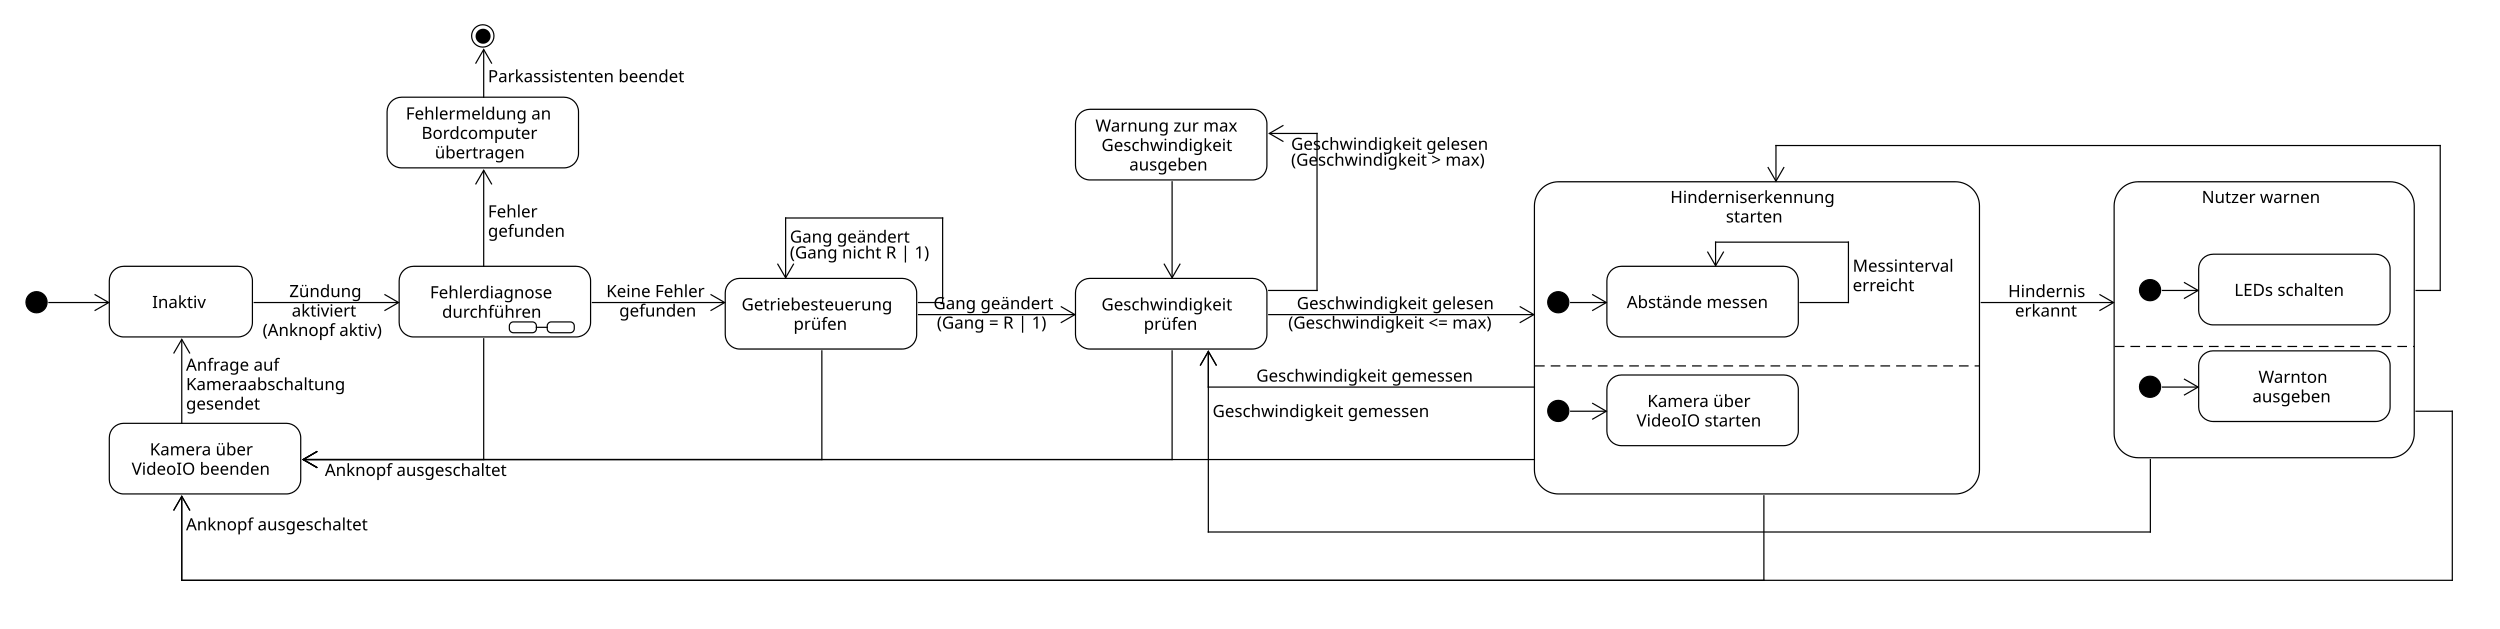
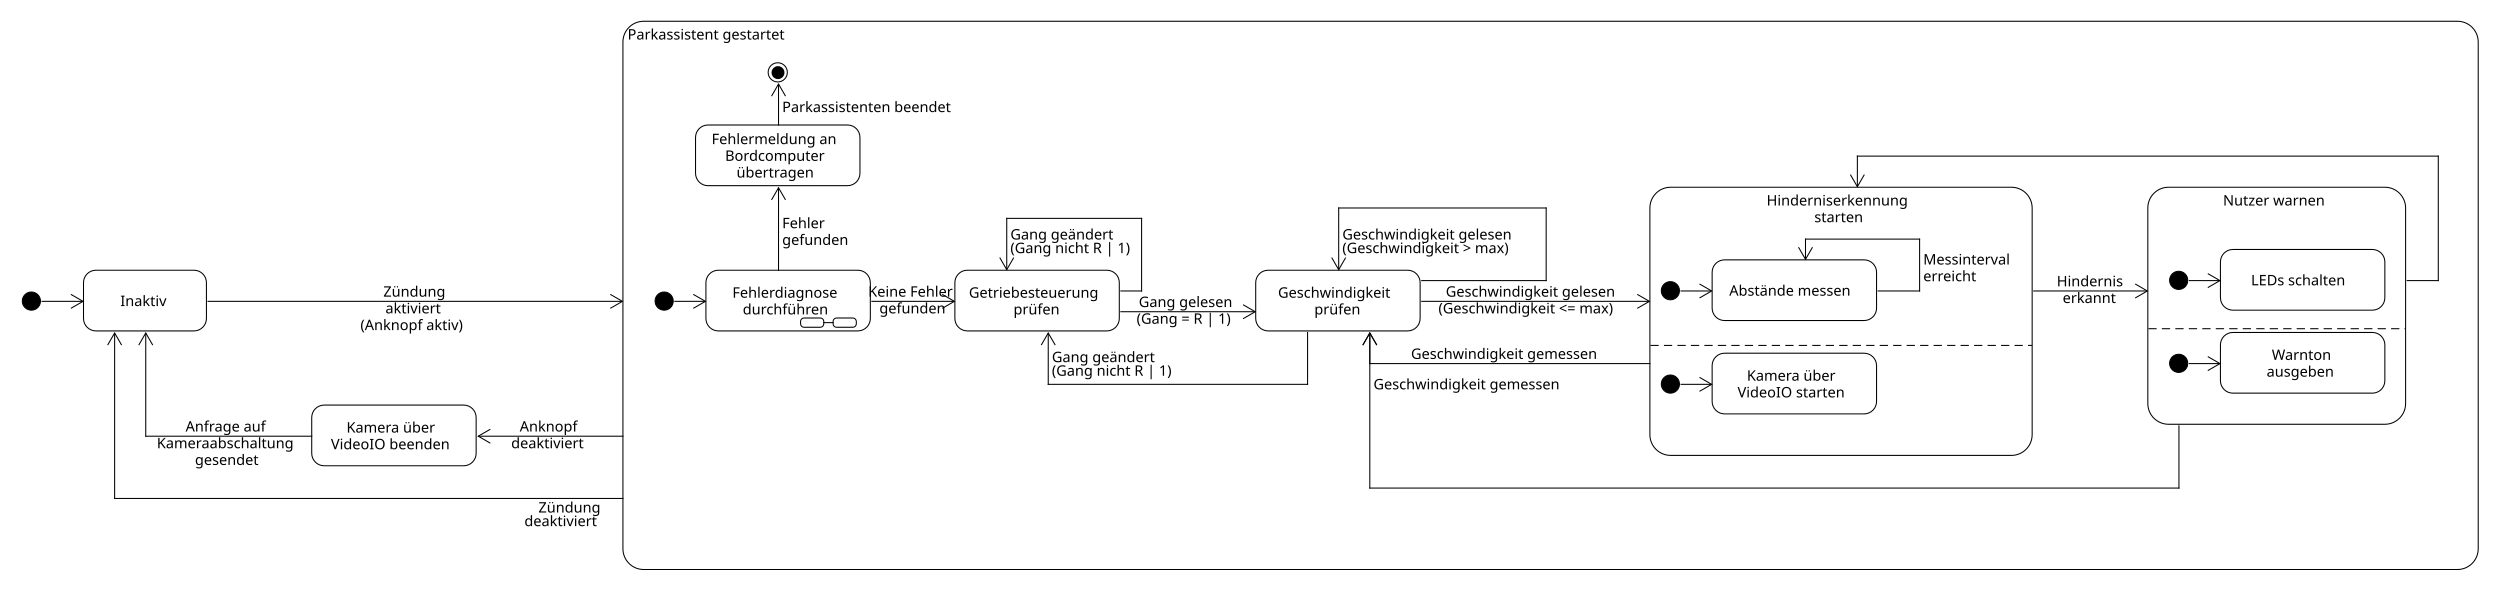
- <svg xmlns="http://www.w3.org/2000/svg" fill-opacity="1" color-rendering="auto" color-interpolation="auto" text-rendering="auto" stroke="black" stroke-linecap="square" width="2070" stroke-miterlimit="10" shape-rendering="auto" stroke-opacity="1" fill="black" stroke-dasharray="none" font-weight="normal" stroke-width="1" viewBox="-20 60 2070 520" height="520" font-family="'Dialog'" font-style="normal" stroke-linejoin="miter" font-size="12px" stroke-dashoffset="0" image-rendering="auto">
+ <svg xmlns="http://www.w3.org/2000/svg" fill-opacity="1" color-rendering="auto" color-interpolation="auto" text-rendering="auto" stroke="black" stroke-linecap="square" width="2410" stroke-miterlimit="10" shape-rendering="auto" stroke-opacity="1" fill="black" stroke-dasharray="none" font-weight="normal" stroke-width="1" viewBox="20 10 2410 570" height="570" font-family="'Dialog'" font-style="normal" stroke-linejoin="miter" font-size="12px" stroke-dashoffset="0" image-rendering="auto">
  <defs id="genericDefs" />
  <g>
    <defs id="defs1">
      <clipPath clipPathUnits="userSpaceOnUse" id="clipPath1">
        <path d="M0 0 L2147483647 0 L2147483647 2147483647 L0 2147483647 L0 0 Z" />
      </clipPath>
      <clipPath clipPathUnits="userSpaceOnUse" id="clipPath2">
+         <path d="M0 0 L0 20 L20 20 L20 0 Z" />
+       </clipPath>
+       <clipPath clipPathUnits="userSpaceOnUse" id="clipPath3">
+         <path d="M0 0 L0 530 L1790 530 L1790 0 Z" />
+       </clipPath>
+       <clipPath clipPathUnits="userSpaceOnUse" id="clipPath4">
        <path d="M0 0 L0 60 L160 60 L160 0 Z" />
      </clipPath>
-       <clipPath clipPathUnits="userSpaceOnUse" id="clipPath3">
-         <path d="M0 0 L0 20 L20 20 L20 0 Z" />
-       </clipPath>
-       <clipPath clipPathUnits="userSpaceOnUse" id="clipPath4">
+       <clipPath clipPathUnits="userSpaceOnUse" id="clipPath5">
        <path d="M0 0 L0 260 L370 260 L370 0 Z" />
      </clipPath>
-       <clipPath clipPathUnits="userSpaceOnUse" id="clipPath5">
+       <clipPath clipPathUnits="userSpaceOnUse" id="clipPath6">
        <path d="M0 0 L0 230 L250 230 L250 0 Z" />
      </clipPath>
-       <clipPath clipPathUnits="userSpaceOnUse" id="clipPath6">
+       <clipPath clipPathUnits="userSpaceOnUse" id="clipPath7">
        <path d="M0 0 L0 60 L120 60 L120 0 Z" />
      </clipPath>
-       <clipPath clipPathUnits="userSpaceOnUse" id="clipPath7">
+       <clipPath clipPathUnits="userSpaceOnUse" id="clipPath8">
+         <path d="M0 0 L0 50 L170 50 L170 0 Z" />
+       </clipPath>
+       <clipPath clipPathUnits="userSpaceOnUse" id="clipPath9">
+         <path d="M0 0 L0 210 L520 210 L520 0 Z" />
+       </clipPath>
+       <clipPath clipPathUnits="userSpaceOnUse" id="clipPath10">
+         <path d="M0 0 L0 80 L280 80 L280 0 Z" />
+       </clipPath>
+       <clipPath clipPathUnits="userSpaceOnUse" id="clipPath11">
+         <path d="M0 0 L0 30 L60 30 L60 0 Z" />
+       </clipPath>
+       <clipPath clipPathUnits="userSpaceOnUse" id="clipPath12">
        <path d="M0 0 L0 180 L810 180 L810 0 Z" />
      </clipPath>
-       <clipPath clipPathUnits="userSpaceOnUse" id="clipPath8">
+       <clipPath clipPathUnits="userSpaceOnUse" id="clipPath13">
        <path d="M0 0 L0 60 L300 60 L300 0 Z" />
      </clipPath>
-       <clipPath clipPathUnits="userSpaceOnUse" id="clipPath9">
-         <path d="M0 0 L0 100 L1340 100 L1340 0 Z" />
-       </clipPath>
-       <clipPath clipPathUnits="userSpaceOnUse" id="clipPath10">
-         <path d="M0 0 L0 120 L750 120 L750 0 Z" />
-       </clipPath>
-       <clipPath clipPathUnits="userSpaceOnUse" id="clipPath11">
-         <path d="M0 0 L0 110 L30 110 L30 0 Z" />
-       </clipPath>
-       <clipPath clipPathUnits="userSpaceOnUse" id="clipPath12">
-         <path d="M0 0 L0 160 L220 160 L220 0 Z" />
-       </clipPath>
-       <clipPath clipPathUnits="userSpaceOnUse" id="clipPath13">
+       <clipPath clipPathUnits="userSpaceOnUse" id="clipPath14">
+         <path d="M0 0 L0 100 L230 100 L230 0 Z" />
+       </clipPath>
+       <clipPath clipPathUnits="userSpaceOnUse" id="clipPath15">
        <path d="M0 0 L0 50 L250 50 L250 0 Z" />
      </clipPath>
-       <clipPath clipPathUnits="userSpaceOnUse" id="clipPath14">
-         <path d="M0 0 L0 120 L460 120 L460 0 Z" />
-       </clipPath>
-       <clipPath clipPathUnits="userSpaceOnUse" id="clipPath15">
+       <clipPath clipPathUnits="userSpaceOnUse" id="clipPath16">
        <path d="M0 0 L0 100 L160 100 L160 0 Z" />
      </clipPath>
-       <clipPath clipPathUnits="userSpaceOnUse" id="clipPath16">
+       <clipPath clipPathUnits="userSpaceOnUse" id="clipPath17">
        <path d="M0 0 L0 50 L160 50 L160 0 Z" />
      </clipPath>
-       <clipPath clipPathUnits="userSpaceOnUse" id="clipPath17">
-         <path d="M0 0 L0 100 L170 100 L170 0 Z" />
-       </clipPath>
      <clipPath clipPathUnits="userSpaceOnUse" id="clipPath18">
+         <path d="M0 0 L0 150 L190 150 L190 0 Z" />
+       </clipPath>
+       <clipPath clipPathUnits="userSpaceOnUse" id="clipPath19">
        <path d="M0 0 L0 80 L220 80 L220 0 Z" />
-       </clipPath>
-       <clipPath clipPathUnits="userSpaceOnUse" id="clipPath19">
-         <path d="M0 0 L0 30 L60 30 L60 0 Z" />
      </clipPath>
      <clipPath clipPathUnits="userSpaceOnUse" id="clipPath20">
        <path d="M0 0 L0 70 L200 70 L200 0 Z" />
      </clipPath>
      <clipPath clipPathUnits="userSpaceOnUse" id="clipPath21">
        <path d="M0 0 L0 110 L90 110 L90 0 Z" />
      </clipPath>
      <clipPath clipPathUnits="userSpaceOnUse" id="clipPath22">
-         <path d="M0 0 L0 140 L200 140 L200 0 Z" />
+         <path d="M0 0 L0 150 L590 150 L590 0 Z" />
      </clipPath>
      <clipPath clipPathUnits="userSpaceOnUse" id="clipPath23">
-         <path d="M0 0 L0 170 L1910 170 L1910 0 Z" />
+         <path d="M0 0 L0 50 L140 50 L140 0 Z" />
      </clipPath>
      <clipPath clipPathUnits="userSpaceOnUse" id="clipPath24">
-         <path d="M0 0 L0 30 L1050 30 L1050 0 Z" />
+         <path d="M0 0 L0 50 L110 50 L110 0 Z" />
      </clipPath>
      <clipPath clipPathUnits="userSpaceOnUse" id="clipPath25">
-         <path d="M0 0 L0 150 L580 150 L580 0 Z" />
+         <path d="M0 0 L0 30 L70 30 L70 0 Z" />
      </clipPath>
      <clipPath clipPathUnits="userSpaceOnUse" id="clipPath26">
-         <path d="M0 0 L0 50 L140 50 L140 0 Z" />
-       </clipPath>
-       <clipPath clipPathUnits="userSpaceOnUse" id="clipPath27">
-         <path d="M0 0 L0 30 L80 30 L80 0 Z" />
-       </clipPath>
-       <clipPath clipPathUnits="userSpaceOnUse" id="clipPath28">
-         <path d="M0 0 L0 60 L150 60 L150 0 Z" />
+         <path d="M0 0 L0 60 L430 60 L430 0 Z" />
      </clipPath>
    </defs>
-     <g fill="rgb(255,255,255)" fill-opacity="0" transform="translate(870,150)" stroke-opacity="0" stroke="rgb(255,255,255)">
-       <rect x="0.5" y="0.5" clip-path="url(#clipPath2)" width="158.5" rx="12" ry="12" height="58.5" stroke="none" />
-     </g>
-     <g transform="translate(870,150)">
-       <rect x="0.5" y="0.5" clip-path="url(#clipPath2)" fill="none" width="158.5" rx="12" ry="12" height="58.5" />
-       <text x="17" font-size="14px" y="18.945" clip-path="url(#clipPath2)" font-family="sans-serif" stroke="none" xml:space="preserve">Warnung zur max</text>
-       <text x="22" font-size="14px" y="35.055" clip-path="url(#clipPath2)" font-family="sans-serif" stroke="none" xml:space="preserve">Geschwindigkeit </text>
-       <text x="45" font-size="14px" y="51.164" clip-path="url(#clipPath2)" font-family="sans-serif" stroke="none" xml:space="preserve">ausgeben</text>
-     </g>
-     <g fill="rgb(255,255,255)" fill-opacity="0" transform="translate(870,290)" stroke-opacity="0" stroke="rgb(255,255,255)">
-       <rect x="0.5" y="0.5" clip-path="url(#clipPath2)" width="158.5" rx="12" ry="12" height="58.5" stroke="none" />
-     </g>
-     <g transform="translate(870,290)">
-       <rect x="0.5" y="0.5" clip-path="url(#clipPath2)" fill="none" width="158.5" rx="12" ry="12" height="58.5" />
-       <text x="22" font-size="14px" y="27" clip-path="url(#clipPath2)" font-family="sans-serif" stroke="none" xml:space="preserve">Geschwindigkeit</text>
-       <text x="57" font-size="14px" y="43.109" clip-path="url(#clipPath2)" font-family="sans-serif" stroke="none" xml:space="preserve">prüfen</text>
-     </g>
-     <g fill="rgb(255,255,255)" fill-opacity="0" transform="translate(580,290)" stroke-opacity="0" stroke="rgb(255,255,255)">
-       <rect x="0.5" y="0.5" clip-path="url(#clipPath2)" width="158.5" rx="12" ry="12" height="58.5" stroke="none" />
-     </g>
-     <g transform="translate(580,290)">
-       <rect x="0.5" y="0.5" clip-path="url(#clipPath2)" fill="none" width="158.5" rx="12" ry="12" height="58.5" />
-       <text x="14" font-size="14px" y="27" clip-path="url(#clipPath2)" font-family="sans-serif" stroke="none" xml:space="preserve">Getriebesteuerung</text>
-       <text x="57" font-size="14px" y="43.109" clip-path="url(#clipPath2)" font-family="sans-serif" stroke="none" xml:space="preserve">prüfen</text>
-     </g>
-     <g fill="rgb(255,255,255)" fill-opacity="0" transform="translate(70,410)" stroke-opacity="0" stroke="rgb(255,255,255)">
-       <rect x="0.5" y="0.5" clip-path="url(#clipPath2)" width="158.5" rx="12" ry="12" height="58.5" stroke="none" />
-     </g>
-     <g transform="translate(70,410)">
-       <rect x="0.5" y="0.5" clip-path="url(#clipPath2)" fill="none" width="158.5" rx="12" ry="12" height="58.5" />
-       <text x="34" font-size="14px" y="27" clip-path="url(#clipPath2)" font-family="sans-serif" stroke="none" xml:space="preserve">Kamera über</text>
-       <text x="19" font-size="14px" y="43.109" clip-path="url(#clipPath2)" font-family="sans-serif" stroke="none" xml:space="preserve">VideoIO beenden</text>
-     </g>
-     <g transform="translate(1260,390)">
-       <circle r="8.75" clip-path="url(#clipPath3)" cx="10.25" cy="10.25" stroke="none" />
-       <circle fill="none" r="8.75" clip-path="url(#clipPath3)" cx="10.25" cy="10.25" />
-     </g>
-     <g transform="translate(1260,300)">
-       <circle r="8.75" clip-path="url(#clipPath3)" cx="10.25" cy="10.25" stroke="none" />
-       <circle fill="none" r="8.75" clip-path="url(#clipPath3)" cx="10.25" cy="10.25" />
-     </g>
-     <g fill="rgb(255,255,255)" fill-opacity="0" transform="translate(1310,370)" stroke-opacity="0" stroke="rgb(255,255,255)">
-       <rect x="0.5" y="0.5" clip-path="url(#clipPath2)" width="158.5" rx="12" ry="12" height="58.5" stroke="none" />
-     </g>
-     <g transform="translate(1310,370)">
-       <rect x="0.5" y="0.5" clip-path="url(#clipPath2)" fill="none" width="158.5" rx="12" ry="12" height="58.5" />
-       <text x="34" font-size="14px" y="27" clip-path="url(#clipPath2)" font-family="sans-serif" stroke="none" xml:space="preserve">Kamera über</text>
-       <text x="25" font-size="14px" y="43.109" clip-path="url(#clipPath2)" font-family="sans-serif" stroke="none" xml:space="preserve">VideoIO starten</text>
-     </g>
-     <g fill="rgb(255,255,255)" fill-opacity="0" transform="translate(1250,210)" stroke-opacity="0" stroke="rgb(255,255,255)">
-       <rect x="0.5" y="0.5" clip-path="url(#clipPath4)" width="368.5" rx="20" ry="20" height="258.5" stroke="none" />
-     </g>
-     <g transform="translate(1250,210)">
-       <rect x="0.5" y="0.5" clip-path="url(#clipPath4)" fill="none" width="368.5" rx="20" ry="20" height="258.5" />
-       <text x="113" font-size="14px" y="18.109" clip-path="url(#clipPath4)" font-family="sans-serif" stroke="none" xml:space="preserve">Hinderniserkennung</text>
-       <text x="159" font-size="14px" y="34.219" clip-path="url(#clipPath4)" font-family="sans-serif" stroke="none" xml:space="preserve">starten</text>
-     </g>
-     <g stroke-miterlimit="5" font-size="14px" stroke-dasharray="8,5" font-family="sans-serif" transform="translate(1250,210)" stroke-linecap="butt">
-       <path fill="none" d="M1 152.984 L369 152.984" clip-path="url(#clipPath4)" />
-     </g>
-     <g fill="rgb(255,255,255)" fill-opacity="0" transform="translate(370,80)" stroke-opacity="0" stroke="rgb(255,255,255)">
-       <circle r="9.25" clip-path="url(#clipPath3)" cx="9.75" cy="9.75" stroke="none" />
-     </g>
-     <g transform="translate(370,80)">
-       <circle fill="none" r="9.25" clip-path="url(#clipPath3)" cx="9.75" cy="9.75" />
-       <circle r="6.227" clip-path="url(#clipPath3)" cx="10" cy="10" stroke="none" />
-     </g>
-     <g fill="rgb(255,255,255)" fill-opacity="0" transform="translate(370,80)" stroke-opacity="0" stroke="rgb(255,255,255)">
-       <circle fill="none" r="6.227" clip-path="url(#clipPath3)" cx="10" cy="10" />
-     </g>
-     <g fill="rgb(255,255,255)" fill-opacity="0" transform="translate(300,140)" stroke-opacity="0" stroke="rgb(255,255,255)">
-       <rect x="0.5" y="0.5" clip-path="url(#clipPath2)" width="158.5" rx="12" ry="12" height="58.5" stroke="none" />
-     </g>
-     <g transform="translate(300,140)">
-       <rect x="0.5" y="0.5" clip-path="url(#clipPath2)" fill="none" width="158.5" rx="12" ry="12" height="58.5" />
-       <text x="16" font-size="14px" y="18.945" clip-path="url(#clipPath2)" font-family="sans-serif" stroke="none" xml:space="preserve">Fehlermeldung an</text>
-       <text x="29" font-size="14px" y="35.055" clip-path="url(#clipPath2)" font-family="sans-serif" stroke="none" xml:space="preserve">Bordcomputer</text>
-       <text x="40" font-size="14px" y="51.164" clip-path="url(#clipPath2)" font-family="sans-serif" stroke="none" xml:space="preserve">übertragen</text>
-     </g>
-     <g transform="translate(1750,370)">
-       <circle r="8.75" clip-path="url(#clipPath3)" cx="10.25" cy="10.25" stroke="none" />
-       <circle fill="none" r="8.75" clip-path="url(#clipPath3)" cx="10.25" cy="10.25" />
-     </g>
-     <g transform="translate(1750,290)">
-       <circle r="8.75" clip-path="url(#clipPath3)" cx="10.25" cy="10.25" stroke="none" />
-       <circle fill="none" r="8.75" clip-path="url(#clipPath3)" cx="10.25" cy="10.25" />
-     </g>
-     <g fill="rgb(255,255,255)" fill-opacity="0" transform="translate(1730,210)" stroke-opacity="0" stroke="rgb(255,255,255)">
-       <rect x="0.5" y="0.5" clip-path="url(#clipPath5)" width="248.5" rx="20" ry="20" height="228.5" stroke="none" />
-     </g>
-     <g transform="translate(1730,210)">
-       <rect x="0.5" y="0.5" clip-path="url(#clipPath5)" fill="none" width="248.5" rx="20" ry="20" height="228.5" />
-       <text x="73" font-size="14px" y="18.109" clip-path="url(#clipPath5)" font-family="sans-serif" stroke="none" xml:space="preserve">Nutzer warnen</text>
-     </g>
-     <g stroke-miterlimit="5" font-size="14px" stroke-dasharray="8,5" font-family="sans-serif" transform="translate(1730,210)" stroke-linecap="butt">
-       <path fill="none" d="M1 136.875 L249 136.875" clip-path="url(#clipPath5)" />
-     </g>
-     <g fill="rgb(255,255,255)" fill-opacity="0" transform="translate(1800,350)" stroke-opacity="0" stroke="rgb(255,255,255)">
-       <rect x="0.5" y="0.5" clip-path="url(#clipPath2)" width="158.5" rx="12" ry="12" height="58.5" stroke="none" />
-     </g>
-     <g transform="translate(1800,350)">
-       <rect x="0.5" y="0.5" clip-path="url(#clipPath2)" fill="none" width="158.5" rx="12" ry="12" height="58.5" />
-       <text x="50" font-size="14px" y="27" clip-path="url(#clipPath2)" font-family="sans-serif" stroke="none" xml:space="preserve">Warnton</text>
-       <text x="45" font-size="14px" y="43.109" clip-path="url(#clipPath2)" font-family="sans-serif" stroke="none" xml:space="preserve">ausgeben</text>
-     </g>
-     <g fill="rgb(255,255,255)" fill-opacity="0" transform="translate(1800,270)" stroke-opacity="0" stroke="rgb(255,255,255)">
-       <rect x="0.5" y="0.5" clip-path="url(#clipPath2)" width="158.5" rx="12" ry="12" height="58.5" stroke="none" />
-     </g>
-     <g transform="translate(1800,270)">
-       <rect x="0.5" y="0.5" clip-path="url(#clipPath2)" fill="none" width="158.5" rx="12" ry="12" height="58.5" />
-       <text x="30" font-size="14px" y="35.055" clip-path="url(#clipPath2)" font-family="sans-serif" stroke="none" xml:space="preserve">LEDs schalten</text>
-     </g>
-     <g fill="rgb(255,255,255)" fill-opacity="0" transform="translate(1310,280)" stroke-opacity="0" stroke="rgb(255,255,255)">
-       <rect x="0.5" y="0.5" clip-path="url(#clipPath2)" width="158.5" rx="12" ry="12" height="58.5" stroke="none" />
-     </g>
-     <g transform="translate(1310,280)">
-       <rect x="0.5" y="0.5" clip-path="url(#clipPath2)" fill="none" width="158.5" rx="12" ry="12" height="58.5" />
-       <text x="17" font-size="14px" y="35.055" clip-path="url(#clipPath2)" font-family="sans-serif" stroke="none" xml:space="preserve">Abstände messen</text>
-     </g>
-     <g transform="translate(0,300)">
-       <circle r="8.75" clip-path="url(#clipPath3)" cx="10.25" cy="10.25" stroke="none" />
-       <circle fill="none" r="8.75" clip-path="url(#clipPath3)" cx="10.25" cy="10.25" />
-     </g>
-     <g fill="rgb(255,255,255)" fill-opacity="0" transform="translate(310,280)" stroke-opacity="0" stroke="rgb(255,255,255)">
-       <rect x="0.5" y="0.5" clip-path="url(#clipPath2)" width="158.5" rx="12" ry="12" height="58.5" stroke="none" />
-     </g>
-     <g transform="translate(310,280)">
-       <rect x="0.5" y="0.5" clip-path="url(#clipPath2)" fill="none" width="158.5" rx="12" ry="12" height="58.5" />
-     </g>
-     <g fill="rgb(255,255,255)" fill-opacity="0" transform="translate(310,280)" stroke-opacity="0" stroke="rgb(255,255,255)">
-       <rect x="123.1" y="46.54" clip-path="url(#clipPath2)" width="22.4" rx="3.36" ry="3.36" height="8.96" stroke="none" />
-     </g>
-     <g transform="translate(310,280)">
-       <rect x="123.1" y="46.54" clip-path="url(#clipPath2)" fill="none" width="22.4" rx="3.36" ry="3.36" height="8.96" />
-     </g>
-     <g fill="rgb(255,255,255)" fill-opacity="0" transform="translate(310,280)" stroke-opacity="0" stroke="rgb(255,255,255)">
-       <rect x="91.74" y="46.54" clip-path="url(#clipPath2)" width="22.4" rx="3.36" ry="3.36" height="8.96" stroke="none" />
-     </g>
-     <g transform="translate(310,280)">
-       <rect x="91.74" y="46.54" clip-path="url(#clipPath2)" fill="none" width="22.4" rx="3.36" ry="3.36" height="8.96" />
-       <path fill="none" d="M114.14 51.02 L123.1 51.02" clip-path="url(#clipPath2)" />
-       <text x="26" font-size="14px" y="27" clip-path="url(#clipPath2)" font-family="sans-serif" stroke="none" xml:space="preserve">Fehlerdiagnose</text>
-       <text x="36" font-size="14px" y="43.109" clip-path="url(#clipPath2)" font-family="sans-serif" stroke="none" xml:space="preserve">durchführen</text>
-     </g>
-     <g fill="rgb(255,255,255)" fill-opacity="0" transform="translate(70,280)" stroke-opacity="0" stroke="rgb(255,255,255)">
-       <rect x="0.5" y="0.5" clip-path="url(#clipPath6)" width="118.5" rx="12" ry="12" height="58.5" stroke="none" />
-     </g>
-     <g transform="translate(70,280)">
-       <rect x="0.5" y="0.5" clip-path="url(#clipPath6)" fill="none" width="118.5" rx="12" ry="12" height="58.5" />
-       <text x="36" font-size="14px" y="35.055" clip-path="url(#clipPath6)" font-family="sans-serif" stroke="none" xml:space="preserve">Inaktiv</text>
-     </g>
-     <g transform="translate(970,340)">
-       <path fill="none" d="M790.5 100.5 L790.5 160.5" clip-path="url(#clipPath7)" />
-       <path fill="none" d="M790.5 160.5 L10.5 160.5" clip-path="url(#clipPath7)" />
-       <path fill="none" d="M10.5 160.5 L10.5 11.5" clip-path="url(#clipPath7)" />
-       <path fill="none" d="M17 22.258 L10.5 11 L4 22.258" clip-path="url(#clipPath7)" />
-       <text x="14" font-size="14px" y="65.328" clip-path="url(#clipPath7)" font-family="sans-serif" stroke="none" xml:space="preserve">Geschwindigkeit gemessen</text>
-     </g>
-     <g transform="translate(970,340)">
-       <path fill="none" d="M280.5 40.5 L10.5 40.5" clip-path="url(#clipPath8)" />
-       <path fill="none" d="M10.5 40.5 L10.5 11.5" clip-path="url(#clipPath8)" />
-       <path fill="none" d="M17 22.258 L10.5 11 L4 22.258" clip-path="url(#clipPath8)" />
-       <text x="50.195" font-size="14px" y="36" clip-path="url(#clipPath8)" font-family="sans-serif" stroke="none" xml:space="preserve">Geschwindigkeit gemessen</text>
-     </g>
-     <g transform="translate(120,460)">
-       <path fill="none" d="M1320.5 10.5 L1320.5 80.5" clip-path="url(#clipPath9)" />
-       <path fill="none" d="M1320.5 80.5 L10.5 80.5" clip-path="url(#clipPath9)" />
-       <path fill="none" d="M10.5 80.5 L10.5 11.5" clip-path="url(#clipPath9)" />
+     <g transform="translate(650,290)">
+       <circle r="8.75" clip-path="url(#clipPath2)" cx="10.25" cy="10.25" stroke="none" />
+       <circle fill="none" r="8.75" clip-path="url(#clipPath2)" cx="10.25" cy="10.25" />
+     </g>
+     <g fill="rgb(255,255,255)" fill-opacity="0" transform="translate(620,30)" stroke-opacity="0" stroke="rgb(255,255,255)">
+       <rect x="0.5" y="0.5" clip-path="url(#clipPath3)" width="1788.5" rx="20" ry="20" height="528.5" stroke="none" />
+     </g>
+     <g transform="translate(620,30)">
+       <rect x="0.5" y="0.5" clip-path="url(#clipPath3)" fill="none" width="1788.5" rx="20" ry="20" height="528.5" />
+       <text x="5" font-size="14px" y="18.109" clip-path="url(#clipPath3)" font-family="sans-serif" stroke="none" xml:space="preserve">Parkassistent gestartet</text>
+     </g>
+     <g fill="rgb(255,255,255)" fill-opacity="0" transform="translate(1230,270)" stroke-opacity="0" stroke="rgb(255,255,255)">
+       <rect x="0.5" y="0.5" clip-path="url(#clipPath4)" width="158.5" rx="12" ry="12" height="58.5" stroke="none" />
+     </g>
+     <g transform="translate(1230,270)">
+       <rect x="0.5" y="0.5" clip-path="url(#clipPath4)" fill="none" width="158.5" rx="12" ry="12" height="58.5" />
+       <text x="22" font-size="14px" y="27" clip-path="url(#clipPath4)" font-family="sans-serif" stroke="none" xml:space="preserve">Geschwindigkeit</text>
+       <text x="57" font-size="14px" y="43.109" clip-path="url(#clipPath4)" font-family="sans-serif" stroke="none" xml:space="preserve">prüfen</text>
+     </g>
+     <g fill="rgb(255,255,255)" fill-opacity="0" transform="translate(940,270)" stroke-opacity="0" stroke="rgb(255,255,255)">
+       <rect x="0.5" y="0.5" clip-path="url(#clipPath4)" width="158.5" rx="12" ry="12" height="58.5" stroke="none" />
+     </g>
+     <g transform="translate(940,270)">
+       <rect x="0.5" y="0.5" clip-path="url(#clipPath4)" fill="none" width="158.5" rx="12" ry="12" height="58.5" />
+       <text x="14" font-size="14px" y="27" clip-path="url(#clipPath4)" font-family="sans-serif" stroke="none" xml:space="preserve">Getriebesteuerung</text>
+       <text x="57" font-size="14px" y="43.109" clip-path="url(#clipPath4)" font-family="sans-serif" stroke="none" xml:space="preserve">prüfen</text>
+     </g>
+     <g fill="rgb(255,255,255)" fill-opacity="0" transform="translate(320,400)" stroke-opacity="0" stroke="rgb(255,255,255)">
+       <rect x="0.5" y="0.5" clip-path="url(#clipPath4)" width="158.5" rx="12" ry="12" height="58.5" stroke="none" />
+     </g>
+     <g transform="translate(320,400)">
+       <rect x="0.5" y="0.5" clip-path="url(#clipPath4)" fill="none" width="158.5" rx="12" ry="12" height="58.5" />
+       <text x="34" font-size="14px" y="27" clip-path="url(#clipPath4)" font-family="sans-serif" stroke="none" xml:space="preserve">Kamera über</text>
+       <text x="19" font-size="14px" y="43.109" clip-path="url(#clipPath4)" font-family="sans-serif" stroke="none" xml:space="preserve">VideoIO beenden</text>
+     </g>
+     <g transform="translate(1620,370)">
+       <circle r="8.75" clip-path="url(#clipPath2)" cx="10.25" cy="10.25" stroke="none" />
+       <circle fill="none" r="8.75" clip-path="url(#clipPath2)" cx="10.25" cy="10.25" />
+     </g>
+     <g transform="translate(1620,280)">
+       <circle r="8.75" clip-path="url(#clipPath2)" cx="10.25" cy="10.25" stroke="none" />
+       <circle fill="none" r="8.75" clip-path="url(#clipPath2)" cx="10.25" cy="10.25" />
+     </g>
+     <g fill="rgb(255,255,255)" fill-opacity="0" transform="translate(1670,350)" stroke-opacity="0" stroke="rgb(255,255,255)">
+       <rect x="0.5" y="0.5" clip-path="url(#clipPath4)" width="158.5" rx="12" ry="12" height="58.5" stroke="none" />
+     </g>
+     <g transform="translate(1670,350)">
+       <rect x="0.5" y="0.5" clip-path="url(#clipPath4)" fill="none" width="158.5" rx="12" ry="12" height="58.5" />
+       <text x="34" font-size="14px" y="27" clip-path="url(#clipPath4)" font-family="sans-serif" stroke="none" xml:space="preserve">Kamera über</text>
+       <text x="25" font-size="14px" y="43.109" clip-path="url(#clipPath4)" font-family="sans-serif" stroke="none" xml:space="preserve">VideoIO starten</text>
+     </g>
+     <g fill="rgb(255,255,255)" fill-opacity="0" transform="translate(1610,190)" stroke-opacity="0" stroke="rgb(255,255,255)">
+       <rect x="0.5" y="0.5" clip-path="url(#clipPath5)" width="368.5" rx="20" ry="20" height="258.5" stroke="none" />
+     </g>
+     <g transform="translate(1610,190)">
+       <rect x="0.5" y="0.5" clip-path="url(#clipPath5)" fill="none" width="368.5" rx="20" ry="20" height="258.5" />
+       <text x="113" font-size="14px" y="18.109" clip-path="url(#clipPath5)" font-family="sans-serif" stroke="none" xml:space="preserve">Hinderniserkennung</text>
+       <text x="159" font-size="14px" y="34.219" clip-path="url(#clipPath5)" font-family="sans-serif" stroke="none" xml:space="preserve">starten</text>
+     </g>
+     <g stroke-miterlimit="5" font-size="14px" stroke-dasharray="8,5" font-family="sans-serif" transform="translate(1610,190)" stroke-linecap="butt">
+       <path fill="none" d="M1 152.984 L369 152.984" clip-path="url(#clipPath5)" />
+     </g>
+     <g fill="rgb(255,255,255)" fill-opacity="0" transform="translate(760,70)" stroke-opacity="0" stroke="rgb(255,255,255)">
+       <circle r="9.25" clip-path="url(#clipPath2)" cx="9.75" cy="9.75" stroke="none" />
+     </g>
+     <g transform="translate(760,70)">
+       <circle fill="none" r="9.25" clip-path="url(#clipPath2)" cx="9.75" cy="9.75" />
+       <circle r="6.227" clip-path="url(#clipPath2)" cx="10" cy="10" stroke="none" />
+     </g>
+     <g fill="rgb(255,255,255)" fill-opacity="0" transform="translate(760,70)" stroke-opacity="0" stroke="rgb(255,255,255)">
+       <circle fill="none" r="6.227" clip-path="url(#clipPath2)" cx="10" cy="10" />
+     </g>
+     <g fill="rgb(255,255,255)" fill-opacity="0" transform="translate(690,130)" stroke-opacity="0" stroke="rgb(255,255,255)">
+       <rect x="0.5" y="0.5" clip-path="url(#clipPath4)" width="158.5" rx="12" ry="12" height="58.5" stroke="none" />
+     </g>
+     <g transform="translate(690,130)">
+       <rect x="0.5" y="0.5" clip-path="url(#clipPath4)" fill="none" width="158.5" rx="12" ry="12" height="58.5" />
+       <text x="16" font-size="14px" y="18.945" clip-path="url(#clipPath4)" font-family="sans-serif" stroke="none" xml:space="preserve">Fehlermeldung an</text>
+       <text x="29" font-size="14px" y="35.055" clip-path="url(#clipPath4)" font-family="sans-serif" stroke="none" xml:space="preserve">Bordcomputer</text>
+       <text x="40" font-size="14px" y="51.164" clip-path="url(#clipPath4)" font-family="sans-serif" stroke="none" xml:space="preserve">übertragen</text>
+     </g>
+     <g transform="translate(2110,350)">
+       <circle r="8.75" clip-path="url(#clipPath2)" cx="10.25" cy="10.25" stroke="none" />
+       <circle fill="none" r="8.75" clip-path="url(#clipPath2)" cx="10.25" cy="10.25" />
+     </g>
+     <g transform="translate(2110,270)">
+       <circle r="8.75" clip-path="url(#clipPath2)" cx="10.25" cy="10.25" stroke="none" />
+       <circle fill="none" r="8.75" clip-path="url(#clipPath2)" cx="10.25" cy="10.25" />
+     </g>
+     <g fill="rgb(255,255,255)" fill-opacity="0" transform="translate(2090,190)" stroke-opacity="0" stroke="rgb(255,255,255)">
+       <rect x="0.5" y="0.5" clip-path="url(#clipPath6)" width="248.5" rx="20" ry="20" height="228.5" stroke="none" />
+     </g>
+     <g transform="translate(2090,190)">
+       <rect x="0.5" y="0.5" clip-path="url(#clipPath6)" fill="none" width="248.5" rx="20" ry="20" height="228.5" />
+       <text x="73" font-size="14px" y="18.109" clip-path="url(#clipPath6)" font-family="sans-serif" stroke="none" xml:space="preserve">Nutzer warnen</text>
+     </g>
+     <g stroke-miterlimit="5" font-size="14px" stroke-dasharray="8,5" font-family="sans-serif" transform="translate(2090,190)" stroke-linecap="butt">
+       <path fill="none" d="M1 136.875 L249 136.875" clip-path="url(#clipPath6)" />
+     </g>
+     <g fill="rgb(255,255,255)" fill-opacity="0" transform="translate(2160,330)" stroke-opacity="0" stroke="rgb(255,255,255)">
+       <rect x="0.5" y="0.5" clip-path="url(#clipPath4)" width="158.5" rx="12" ry="12" height="58.5" stroke="none" />
+     </g>
+     <g transform="translate(2160,330)">
+       <rect x="0.5" y="0.5" clip-path="url(#clipPath4)" fill="none" width="158.5" rx="12" ry="12" height="58.5" />
+       <text x="50" font-size="14px" y="27" clip-path="url(#clipPath4)" font-family="sans-serif" stroke="none" xml:space="preserve">Warnton</text>
+       <text x="45" font-size="14px" y="43.109" clip-path="url(#clipPath4)" font-family="sans-serif" stroke="none" xml:space="preserve">ausgeben</text>
+     </g>
+     <g fill="rgb(255,255,255)" fill-opacity="0" transform="translate(2160,250)" stroke-opacity="0" stroke="rgb(255,255,255)">
+       <rect x="0.5" y="0.5" clip-path="url(#clipPath4)" width="158.5" rx="12" ry="12" height="58.5" stroke="none" />
+     </g>
+     <g transform="translate(2160,250)">
+       <rect x="0.5" y="0.5" clip-path="url(#clipPath4)" fill="none" width="158.5" rx="12" ry="12" height="58.5" />
+       <text x="30" font-size="14px" y="35.055" clip-path="url(#clipPath4)" font-family="sans-serif" stroke="none" xml:space="preserve">LEDs schalten</text>
+     </g>
+     <g fill="rgb(255,255,255)" fill-opacity="0" transform="translate(1670,260)" stroke-opacity="0" stroke="rgb(255,255,255)">
+       <rect x="0.5" y="0.5" clip-path="url(#clipPath4)" width="158.5" rx="12" ry="12" height="58.5" stroke="none" />
+     </g>
+     <g transform="translate(1670,260)">
+       <rect x="0.5" y="0.5" clip-path="url(#clipPath4)" fill="none" width="158.5" rx="12" ry="12" height="58.5" />
+       <text x="17" font-size="14px" y="35.055" clip-path="url(#clipPath4)" font-family="sans-serif" stroke="none" xml:space="preserve">Abstände messen</text>
+     </g>
+     <g transform="translate(40,290)">
+       <circle r="8.75" clip-path="url(#clipPath2)" cx="10.25" cy="10.25" stroke="none" />
+       <circle fill="none" r="8.75" clip-path="url(#clipPath2)" cx="10.25" cy="10.25" />
+     </g>
+     <g fill="rgb(255,255,255)" fill-opacity="0" transform="translate(700,270)" stroke-opacity="0" stroke="rgb(255,255,255)">
+       <rect x="0.5" y="0.5" clip-path="url(#clipPath4)" width="158.5" rx="12" ry="12" height="58.5" stroke="none" />
+     </g>
+     <g transform="translate(700,270)">
+       <rect x="0.5" y="0.5" clip-path="url(#clipPath4)" fill="none" width="158.5" rx="12" ry="12" height="58.5" />
+     </g>
+     <g fill="rgb(255,255,255)" fill-opacity="0" transform="translate(700,270)" stroke-opacity="0" stroke="rgb(255,255,255)">
+       <rect x="123.1" y="46.54" clip-path="url(#clipPath4)" width="22.4" rx="3.36" ry="3.36" height="8.96" stroke="none" />
+     </g>
+     <g transform="translate(700,270)">
+       <rect x="123.1" y="46.54" clip-path="url(#clipPath4)" fill="none" width="22.4" rx="3.36" ry="3.36" height="8.96" />
+     </g>
+     <g fill="rgb(255,255,255)" fill-opacity="0" transform="translate(700,270)" stroke-opacity="0" stroke="rgb(255,255,255)">
+       <rect x="91.74" y="46.54" clip-path="url(#clipPath4)" width="22.4" rx="3.36" ry="3.36" height="8.96" stroke="none" />
+     </g>
+     <g transform="translate(700,270)">
+       <rect x="91.74" y="46.54" clip-path="url(#clipPath4)" fill="none" width="22.4" rx="3.36" ry="3.36" height="8.96" />
+       <path fill="none" d="M114.14 51.02 L123.1 51.02" clip-path="url(#clipPath4)" />
+       <text x="26" font-size="14px" y="27" clip-path="url(#clipPath4)" font-family="sans-serif" stroke="none" xml:space="preserve">Fehlerdiagnose</text>
+       <text x="36" font-size="14px" y="43.109" clip-path="url(#clipPath4)" font-family="sans-serif" stroke="none" xml:space="preserve">durchführen</text>
+     </g>
+     <g fill="rgb(255,255,255)" fill-opacity="0" transform="translate(100,270)" stroke-opacity="0" stroke="rgb(255,255,255)">
+       <rect x="0.5" y="0.5" clip-path="url(#clipPath7)" width="118.5" rx="12" ry="12" height="58.5" stroke="none" />
+     </g>
+     <g transform="translate(100,270)">
+       <rect x="0.5" y="0.5" clip-path="url(#clipPath7)" fill="none" width="118.5" rx="12" ry="12" height="58.5" />
+       <text x="36" font-size="14px" y="35.055" clip-path="url(#clipPath7)" font-family="sans-serif" stroke="none" xml:space="preserve">Inaktiv</text>
+     </g>
+     <g transform="translate(470,410)">
+       <path fill="none" d="M150.5 20.5 L11.5 20.5" clip-path="url(#clipPath8)" />
+       <path fill="none" d="M22.258 14 L11 20.5 L22.258 27" clip-path="url(#clipPath8)" />
+       <text x="51.012" font-size="14px" y="16" clip-path="url(#clipPath8)" font-family="sans-serif" stroke="none" xml:space="preserve">Anknopf</text>
+       <text x="42.75" font-size="14px" y="32.109" clip-path="url(#clipPath8)" font-family="sans-serif" stroke="none" xml:space="preserve">deaktiviert</text>
+     </g>
+     <g transform="translate(120,320)">
+       <path fill="none" d="M500.5 170.5 L10.5 170.5" clip-path="url(#clipPath9)" />
+       <path fill="none" d="M10.5 170.5 L10.5 11.5" clip-path="url(#clipPath9)" />
      <path fill="none" d="M17 22.258 L10.5 11 L4 22.258" clip-path="url(#clipPath9)" />
-     </g>
-     <g transform="translate(220,340)">
-       <path fill="none" d="M730.5 10.5 L730.5 100.5" clip-path="url(#clipPath10)" />
-       <path fill="none" d="M730.5 100.5 L11.5 100.5" clip-path="url(#clipPath10)" />
-       <path fill="none" d="M22.258 94 L11 100.5 L22.258 107" clip-path="url(#clipPath10)" />
-     </g>
-     <g transform="translate(940,200)">
-       <path fill="none" d="M10.5 10.5 L10.5 89.5" clip-path="url(#clipPath11)" />
-       <path fill="none" d="M4 78.742 L10.5 90 L17 78.742" clip-path="url(#clipPath11)" />
-     </g>
-     <g transform="translate(1020,160)">
-       <path fill="none" d="M10.5 140.5 L50.5 140.5" clip-path="url(#clipPath12)" />
-       <path fill="none" d="M50.5 140.5 L50.5 10.5" clip-path="url(#clipPath12)" />
-       <path fill="none" d="M50.5 10.5 L11.5 10.5" clip-path="url(#clipPath12)" />
-       <path fill="none" d="M22.258 4 L11 10.5 L22.258 17" clip-path="url(#clipPath12)" />
-       <text x="29" font-size="14px" y="24.109" clip-path="url(#clipPath12)" font-family="sans-serif" stroke="none" xml:space="preserve">Geschwindigkeit gelesen</text>
-       <text x="29" font-size="14px" y="37.219" clip-path="url(#clipPath12)" font-family="sans-serif" stroke="none" xml:space="preserve">(Geschwindigkeit &gt; max)</text>
-     </g>
-     <g transform="translate(1020,300)">
-       <path fill="none" d="M10.5 20.5 L229.5 20.5" clip-path="url(#clipPath13)" />
-       <path fill="none" d="M218.742 27 L230 20.5 L218.742 14" clip-path="url(#clipPath13)" />
-       <text x="33.716" font-size="14px" y="16" clip-path="url(#clipPath13)" font-family="sans-serif" stroke="none" xml:space="preserve">Geschwindigkeit gelesen</text>
-       <text x="26.655" font-size="14px" y="32.109" clip-path="url(#clipPath13)" font-family="sans-serif" stroke="none" xml:space="preserve">(Geschwindigkeit &lt;= max)</text>
-     </g>
-     <g transform="translate(220,340)">
-       <path fill="none" d="M440.5 10.5 L440.5 100.5" clip-path="url(#clipPath14)" />
-       <path fill="none" d="M440.5 100.5 L11.5 100.5" clip-path="url(#clipPath14)" />
-       <path fill="none" d="M22.258 94 L11 100.5 L22.258 107" clip-path="url(#clipPath14)" />
-     </g>
-     <g transform="translate(620,230)">
-       <path fill="none" d="M120.5 80.5 L140.5 80.5" clip-path="url(#clipPath15)" />
-       <path fill="none" d="M140.5 80.5 L140.5 10.5" clip-path="url(#clipPath15)" />
-       <path fill="none" d="M140.5 10.5 L10.5 10.5" clip-path="url(#clipPath15)" />
-       <path fill="none" d="M10.5 10.5 L10.5 59.5" clip-path="url(#clipPath15)" />
-       <path fill="none" d="M4 48.742 L10.5 60 L17 48.742" clip-path="url(#clipPath15)" />
-       <text x="14" font-size="14px" y="30.891" clip-path="url(#clipPath15)" font-family="sans-serif" stroke="none" xml:space="preserve">Gang geändert</text>
-       <text x="14" font-size="14px" y="44" clip-path="url(#clipPath15)" font-family="sans-serif" stroke="none" xml:space="preserve">(Gang nicht R | 1)</text>
-     </g>
-     <g transform="translate(730,300)">
-       <path fill="none" d="M10.5 20.5 L139.5 20.5" clip-path="url(#clipPath16)" />
-       <path fill="none" d="M128.742 27 L140 20.5 L128.742 14" clip-path="url(#clipPath16)" />
-       <text x="22.89" font-size="14px" y="16" clip-path="url(#clipPath16)" font-family="sans-serif" stroke="none" xml:space="preserve">Gang geändert</text>
-       <text x="25.703" font-size="14px" y="32.109" clip-path="url(#clipPath16)" font-family="sans-serif" stroke="none" xml:space="preserve">(Gang = R | 1)</text>
-     </g>
-     <g transform="translate(120,330)">
-       <path fill="none" d="M10.5 80.5 L10.5 11.5" clip-path="url(#clipPath17)" />
-       <path fill="none" d="M17 22.258 L10.5 11 L4 22.258" clip-path="url(#clipPath17)" />
-       <text x="14" font-size="14px" y="36.945" clip-path="url(#clipPath17)" font-family="sans-serif" stroke="none" xml:space="preserve">Anfrage auf</text>
-       <text x="14" font-size="14px" y="53.055" clip-path="url(#clipPath17)" font-family="sans-serif" stroke="none" xml:space="preserve">Kameraabschaltung</text>
-       <text x="14" font-size="14px" y="69.164" clip-path="url(#clipPath17)" font-family="sans-serif" stroke="none" xml:space="preserve">gesendet</text>
-     </g>
-     <g transform="translate(1390,250)">
-       <path fill="none" d="M80.5 60.5 L120.5 60.5" clip-path="url(#clipPath18)" />
-       <path fill="none" d="M120.5 60.5 L120.5 10.5" clip-path="url(#clipPath18)" />
-       <path fill="none" d="M120.5 10.5 L10.5 10.5" clip-path="url(#clipPath18)" />
-       <path fill="none" d="M10.5 10.5 L10.5 29.5" clip-path="url(#clipPath18)" />
-       <path fill="none" d="M4 18.742 L10.5 30 L17 18.742" clip-path="url(#clipPath18)" />
-       <text x="124" font-size="14px" y="35" clip-path="url(#clipPath18)" font-family="sans-serif" stroke="none" xml:space="preserve">Messinterval</text>
-       <text x="124" font-size="14px" y="51.109" clip-path="url(#clipPath18)" font-family="sans-serif" stroke="none" xml:space="preserve">erreicht</text>
-     </g>
-     <g transform="translate(1270,390)">
-       <path fill="none" d="M10.5 10.5 L39.5 10.5" clip-path="url(#clipPath19)" />
-       <path fill="none" d="M28.742 17 L40 10.5 L28.742 4" clip-path="url(#clipPath19)" />
-     </g>
-     <g transform="translate(1270,300)">
-       <path fill="none" d="M10.5 10.5 L39.5 10.5" clip-path="url(#clipPath19)" />
-       <path fill="none" d="M28.742 17 L40 10.5 L28.742 4" clip-path="url(#clipPath19)" />
-     </g>
-     <g transform="translate(370,90)">
+       <text x="419.046" font-size="14px" y="184.109" clip-path="url(#clipPath9)" font-family="sans-serif" stroke="none" xml:space="preserve">Zündung</text>
+       <text x="405.5" font-size="14px" y="197.219" clip-path="url(#clipPath9)" font-family="sans-serif" stroke="none" xml:space="preserve">deaktiviert</text>
+     </g>
+     <g transform="translate(1020,320)">
+       <path fill="none" d="M260.5 10.5 L260.5 60.5" clip-path="url(#clipPath10)" />
+       <path fill="none" d="M260.5 60.5 L10.5 60.5" clip-path="url(#clipPath10)" />
+       <path fill="none" d="M10.5 60.5 L10.5 11.5" clip-path="url(#clipPath10)" />
+       <path fill="none" d="M17 22.258 L10.5 11 L4 22.258" clip-path="url(#clipPath10)" />
+       <text x="14" font-size="14px" y="39.109" clip-path="url(#clipPath10)" font-family="sans-serif" stroke="none" xml:space="preserve">Gang geändert</text>
+       <text x="14" font-size="14px" y="52.219" clip-path="url(#clipPath10)" font-family="sans-serif" stroke="none" xml:space="preserve">(Gang nicht R | 1)</text>
+     </g>
+     <g transform="translate(660,290)">
+       <path fill="none" d="M10.5 10.5 L39.5 10.5" clip-path="url(#clipPath11)" />
+       <path fill="none" d="M28.742 17 L40 10.5 L28.742 4" clip-path="url(#clipPath11)" />
+     </g>
+     <g transform="translate(1330,320)">
+       <path fill="none" d="M790.5 100.5 L790.5 160.5" clip-path="url(#clipPath12)" />
+       <path fill="none" d="M790.5 160.5 L10.5 160.5" clip-path="url(#clipPath12)" />
+       <path fill="none" d="M10.5 160.5 L10.5 11.5" clip-path="url(#clipPath12)" />
+       <path fill="none" d="M17 22.258 L10.5 11 L4 22.258" clip-path="url(#clipPath12)" />
+       <text x="14" font-size="14px" y="65.328" clip-path="url(#clipPath12)" font-family="sans-serif" stroke="none" xml:space="preserve">Geschwindigkeit gemessen</text>
+     </g>
+     <g transform="translate(1330,320)">
+       <path fill="none" d="M280.5 40.5 L10.5 40.5" clip-path="url(#clipPath13)" />
+       <path fill="none" d="M10.5 40.5 L10.5 11.5" clip-path="url(#clipPath13)" />
+       <path fill="none" d="M17 22.258 L10.5 11 L4 22.258" clip-path="url(#clipPath13)" />
+       <text x="50.195" font-size="14px" y="36" clip-path="url(#clipPath13)" font-family="sans-serif" stroke="none" xml:space="preserve">Geschwindigkeit gemessen</text>
+     </g>
+     <g transform="translate(1300,200)">
+       <path fill="none" d="M90.5 80.5 L210.5 80.5" clip-path="url(#clipPath14)" />
+       <path fill="none" d="M210.5 80.5 L210.5 10.5" clip-path="url(#clipPath14)" />
+       <path fill="none" d="M210.5 10.5 L10.5 10.5" clip-path="url(#clipPath14)" />
+       <path fill="none" d="M10.5 10.5 L10.5 69.5" clip-path="url(#clipPath14)" />
+       <path fill="none" d="M4 58.742 L10.5 70 L17 58.742" clip-path="url(#clipPath14)" />
+       <text x="14" font-size="14px" y="40.891" clip-path="url(#clipPath14)" font-family="sans-serif" stroke="none" xml:space="preserve">Geschwindigkeit gelesen</text>
+       <text x="14" font-size="14px" y="54" clip-path="url(#clipPath14)" font-family="sans-serif" stroke="none" xml:space="preserve">(Geschwindigkeit &gt; max)</text>
+     </g>
+     <g transform="translate(1380,280)">
+       <path fill="none" d="M10.5 20.5 L229.5 20.5" clip-path="url(#clipPath15)" />
+       <path fill="none" d="M218.742 27 L230 20.5 L218.742 14" clip-path="url(#clipPath15)" />
+       <text x="33.716" font-size="14px" y="16" clip-path="url(#clipPath15)" font-family="sans-serif" stroke="none" xml:space="preserve">Geschwindigkeit gelesen</text>
+       <text x="26.655" font-size="14px" y="32.109" clip-path="url(#clipPath15)" font-family="sans-serif" stroke="none" xml:space="preserve">(Geschwindigkeit &lt;= max)</text>
+     </g>
+     <g transform="translate(980,210)">
+       <path fill="none" d="M120.5 80.5 L140.5 80.5" clip-path="url(#clipPath16)" />
+       <path fill="none" d="M140.5 80.5 L140.5 10.5" clip-path="url(#clipPath16)" />
+       <path fill="none" d="M140.5 10.5 L10.5 10.5" clip-path="url(#clipPath16)" />
+       <path fill="none" d="M10.5 10.5 L10.5 59.5" clip-path="url(#clipPath16)" />
+       <path fill="none" d="M4 48.742 L10.5 60 L17 48.742" clip-path="url(#clipPath16)" />
+       <text x="14" font-size="14px" y="30.891" clip-path="url(#clipPath16)" font-family="sans-serif" stroke="none" xml:space="preserve">Gang geändert</text>
+       <text x="14" font-size="14px" y="44" clip-path="url(#clipPath16)" font-family="sans-serif" stroke="none" xml:space="preserve">(Gang nicht R | 1)</text>
+     </g>
+     <g transform="translate(1090,290)">
+       <path fill="none" d="M10.5 20.5 L139.5 20.5" clip-path="url(#clipPath17)" />
+       <path fill="none" d="M128.742 27 L140 20.5 L128.742 14" clip-path="url(#clipPath17)" />
+       <text x="27.773" font-size="14px" y="16" clip-path="url(#clipPath17)" font-family="sans-serif" stroke="none" xml:space="preserve">Gang gelesen</text>
+       <text x="25.703" font-size="14px" y="32.109" clip-path="url(#clipPath17)" font-family="sans-serif" stroke="none" xml:space="preserve">(Gang = R | 1)</text>
+     </g>
+     <g transform="translate(150,320)">
+       <path fill="none" d="M170.5 110.5 L10.5 110.5" clip-path="url(#clipPath18)" />
+       <path fill="none" d="M10.5 110.5 L10.5 11.5" clip-path="url(#clipPath18)" />
+       <path fill="none" d="M17 22.258 L10.5 11 L4 22.258" clip-path="url(#clipPath18)" />
+       <text x="48.895" font-size="14px" y="106" clip-path="url(#clipPath18)" font-family="sans-serif" stroke="none" xml:space="preserve">Anfrage auf</text>
+       <text x="21.193" font-size="14px" y="122.109" clip-path="url(#clipPath18)" font-family="sans-serif" stroke="none" xml:space="preserve">Kameraabschaltung</text>
+       <text x="57.915" font-size="14px" y="138.219" clip-path="url(#clipPath18)" font-family="sans-serif" stroke="none" xml:space="preserve">gesendet</text>
+     </g>
+     <g transform="translate(1750,230)">
+       <path fill="none" d="M80.5 60.5 L120.5 60.5" clip-path="url(#clipPath19)" />
+       <path fill="none" d="M120.5 60.5 L120.5 10.5" clip-path="url(#clipPath19)" />
+       <path fill="none" d="M120.5 10.5 L10.5 10.5" clip-path="url(#clipPath19)" />
+       <path fill="none" d="M10.5 10.5 L10.5 29.5" clip-path="url(#clipPath19)" />
+       <path fill="none" d="M4 18.742 L10.5 30 L17 18.742" clip-path="url(#clipPath19)" />
+       <text x="124" font-size="14px" y="35" clip-path="url(#clipPath19)" font-family="sans-serif" stroke="none" xml:space="preserve">Messinterval</text>
+       <text x="124" font-size="14px" y="51.109" clip-path="url(#clipPath19)" font-family="sans-serif" stroke="none" xml:space="preserve">erreicht</text>
+     </g>
+     <g transform="translate(1630,370)">
+       <path fill="none" d="M10.5 10.5 L39.5 10.5" clip-path="url(#clipPath11)" />
+       <path fill="none" d="M28.742 17 L40 10.5 L28.742 4" clip-path="url(#clipPath11)" />
+     </g>
+     <g transform="translate(1630,280)">
+       <path fill="none" d="M10.5 10.5 L39.5 10.5" clip-path="url(#clipPath11)" />
+       <path fill="none" d="M28.742 17 L40 10.5 L28.742 4" clip-path="url(#clipPath11)" />
+     </g>
+     <g transform="translate(760,80)">
      <path fill="none" d="M10.5 50.5 L10.5 11.5" clip-path="url(#clipPath20)" />
      <path fill="none" d="M17 22.258 L10.5 11 L4 22.258" clip-path="url(#clipPath20)" />
      <text x="14" font-size="14px" y="38.055" clip-path="url(#clipPath20)" font-family="sans-serif" stroke="none" xml:space="preserve">Parkassistenten beendet</text>
    </g>
-     <g transform="translate(370,190)">
+     <g transform="translate(760,180)">
      <path fill="none" d="M10.5 90.5 L10.5 11.5" clip-path="url(#clipPath21)" />
      <path fill="none" d="M17 22.258 L10.5 11 L4 22.258" clip-path="url(#clipPath21)" />
      <text x="14" font-size="14px" y="50" clip-path="url(#clipPath21)" font-family="sans-serif" stroke="none" xml:space="preserve">Fehler</text>
      <text x="14" font-size="14px" y="66.109" clip-path="url(#clipPath21)" font-family="sans-serif" stroke="none" xml:space="preserve">gefunden</text>
    </g>
-     <g transform="translate(220,330)">
-       <path fill="none" d="M160.5 10.5 L160.5 110.5" clip-path="url(#clipPath22)" />
-       <path fill="none" d="M160.5 110.5 L11.5 110.5" clip-path="url(#clipPath22)" />
-       <path fill="none" d="M22.258 104 L11 110.5 L22.258 117" clip-path="url(#clipPath22)" />
-       <text x="29" font-size="14px" y="124.109" clip-path="url(#clipPath22)" font-family="sans-serif" stroke="none" xml:space="preserve">Anknopf ausgeschaltet</text>
-     </g>
-     <g transform="translate(120,390)">
-       <path fill="none" d="M1860.5 10.5 L1890.5 10.5" clip-path="url(#clipPath23)" />
-       <path fill="none" d="M1890.5 10.5 L1890.5 150.5" clip-path="url(#clipPath23)" />
-       <path fill="none" d="M1890.5 150.5 L10.5 150.5" clip-path="url(#clipPath23)" />
-       <path fill="none" d="M10.5 150.5 L10.5 81.5" clip-path="url(#clipPath23)" />
-       <path fill="none" d="M17 92.258 L10.5 81 L4 92.258" clip-path="url(#clipPath23)" />
-       <text x="14" font-size="14px" y="109.109" clip-path="url(#clipPath23)" font-family="sans-serif" stroke="none" xml:space="preserve">Anknopf ausgeschaltet</text>
-     </g>
-     <g transform="translate(220,430)">
-       <path fill="none" d="M1030.5 10.5 L11.5 10.5" clip-path="url(#clipPath24)" />
-       <path fill="none" d="M22.258 4 L11 10.5 L22.258 17" clip-path="url(#clipPath24)" />
-     </g>
-     <g transform="translate(1440,170)">
-       <path fill="none" d="M540.5 130.5 L560.5 130.5" clip-path="url(#clipPath25)" />
-       <path fill="none" d="M560.5 130.5 L560.5 10.5" clip-path="url(#clipPath25)" />
-       <path fill="none" d="M560.5 10.5 L10.5 10.5" clip-path="url(#clipPath25)" />
-       <path fill="none" d="M10.5 10.5 L10.5 39.5" clip-path="url(#clipPath25)" />
-       <path fill="none" d="M4 28.742 L10.5 40 L17 28.742" clip-path="url(#clipPath25)" />
-     </g>
-     <g transform="translate(1760,370)">
-       <path fill="none" d="M10.5 10.5 L39.5 10.5" clip-path="url(#clipPath19)" />
-       <path fill="none" d="M28.742 17 L40 10.5 L28.742 4" clip-path="url(#clipPath19)" />
-     </g>
-     <g transform="translate(1760,290)">
-       <path fill="none" d="M10.5 10.5 L39.5 10.5" clip-path="url(#clipPath19)" />
-       <path fill="none" d="M28.742 17 L40 10.5 L28.742 4" clip-path="url(#clipPath19)" />
-     </g>
-     <g transform="translate(1610,290)">
-       <path fill="none" d="M10.5 20.5 L119.5 20.5" clip-path="url(#clipPath26)" />
-       <path fill="none" d="M108.742 27 L120 20.5 L108.742 14" clip-path="url(#clipPath26)" />
-       <text x="32.728" font-size="14px" y="16" clip-path="url(#clipPath26)" font-family="sans-serif" stroke="none" xml:space="preserve">Hindernis</text>
-       <text x="38.404" font-size="14px" y="32.109" clip-path="url(#clipPath26)" font-family="sans-serif" stroke="none" xml:space="preserve">erkannt</text>
-     </g>
-     <g transform="translate(460,290)">
-       <path fill="none" d="M10.5 20.5 L119.5 20.5" clip-path="url(#clipPath26)" />
-       <path fill="none" d="M108.742 27 L120 20.5 L108.742 14" clip-path="url(#clipPath26)" />
-       <text x="21.981" font-size="14px" y="16" clip-path="url(#clipPath26)" font-family="sans-serif" stroke="none" xml:space="preserve">Keine Fehler</text>
-       <text x="32.702" font-size="14px" y="32.109" clip-path="url(#clipPath26)" font-family="sans-serif" stroke="none" xml:space="preserve">gefunden</text>
-     </g>
-     <g transform="translate(10,300)">
-       <path fill="none" d="M10.5 10.5 L59.5 10.5" clip-path="url(#clipPath27)" />
-       <path fill="none" d="M48.742 17 L60 10.5 L48.742 4" clip-path="url(#clipPath27)" />
-     </g>
-     <g transform="translate(180,290)">
-       <path fill="none" d="M10.5 20.5 L129.5 20.5" clip-path="url(#clipPath28)" />
-       <path fill="none" d="M118.742 27 L130 20.5 L118.742 14" clip-path="url(#clipPath28)" />
-       <text x="39.523" font-size="14px" y="16" clip-path="url(#clipPath28)" font-family="sans-serif" stroke="none" xml:space="preserve">Zündung</text>
-       <text x="41.539" font-size="14px" y="32.109" clip-path="url(#clipPath28)" font-family="sans-serif" stroke="none" xml:space="preserve">aktiviert </text>
-       <text x="17.432" font-size="14px" y="48.219" clip-path="url(#clipPath28)" font-family="sans-serif" stroke="none" xml:space="preserve">(Anknopf aktiv)</text>
+     <g transform="translate(1800,150)">
+       <path fill="none" d="M540.5 130.5 L570.5 130.5" clip-path="url(#clipPath22)" />
+       <path fill="none" d="M570.5 130.5 L570.5 10.5" clip-path="url(#clipPath22)" />
+       <path fill="none" d="M570.5 10.5 L10.5 10.5" clip-path="url(#clipPath22)" />
+       <path fill="none" d="M10.5 10.5 L10.5 39.5" clip-path="url(#clipPath22)" />
+       <path fill="none" d="M4 28.742 L10.5 40 L17 28.742" clip-path="url(#clipPath22)" />
+     </g>
+     <g transform="translate(2120,350)">
+       <path fill="none" d="M10.5 10.5 L39.5 10.5" clip-path="url(#clipPath11)" />
+       <path fill="none" d="M28.742 17 L40 10.5 L28.742 4" clip-path="url(#clipPath11)" />
+     </g>
+     <g transform="translate(2120,270)">
+       <path fill="none" d="M10.5 10.5 L39.5 10.5" clip-path="url(#clipPath11)" />
+       <path fill="none" d="M28.742 17 L40 10.5 L28.742 4" clip-path="url(#clipPath11)" />
+     </g>
+     <g transform="translate(1970,270)">
+       <path fill="none" d="M10.5 20.5 L119.5 20.5" clip-path="url(#clipPath23)" />
+       <path fill="none" d="M108.742 27 L120 20.5 L108.742 14" clip-path="url(#clipPath23)" />
+       <text x="32.728" font-size="14px" y="16" clip-path="url(#clipPath23)" font-family="sans-serif" stroke="none" xml:space="preserve">Hindernis</text>
+       <text x="38.404" font-size="14px" y="32.109" clip-path="url(#clipPath23)" font-family="sans-serif" stroke="none" xml:space="preserve">erkannt</text>
+     </g>
+     <g transform="translate(850,280)">
+       <path fill="none" d="M10.5 20.5 L89.5 20.5" clip-path="url(#clipPath24)" />
+       <path fill="none" d="M78.742 27 L90 20.5 L78.742 14" clip-path="url(#clipPath24)" />
+       <text x="6.981" font-size="14px" y="16" clip-path="url(#clipPath24)" font-family="sans-serif" stroke="none" xml:space="preserve">Keine Fehler</text>
+       <text x="17.702" font-size="14px" y="32.109" clip-path="url(#clipPath24)" font-family="sans-serif" stroke="none" xml:space="preserve">gefunden</text>
+     </g>
+     <g transform="translate(50,290)">
+       <path fill="none" d="M10.5 10.5 L49.5 10.5" clip-path="url(#clipPath25)" />
+       <path fill="none" d="M38.742 17 L50 10.5 L38.742 4" clip-path="url(#clipPath25)" />
+     </g>
+     <g transform="translate(210,280)">
+       <path fill="none" d="M10.5 20.5 L409.5 20.5" clip-path="url(#clipPath26)" />
+       <path fill="none" d="M398.742 27 L410 20.5 L398.742 14" clip-path="url(#clipPath26)" />
+       <text x="179.523" font-size="14px" y="16" clip-path="url(#clipPath26)" font-family="sans-serif" stroke="none" xml:space="preserve">Zündung</text>
+       <text x="181.539" font-size="14px" y="32.109" clip-path="url(#clipPath26)" font-family="sans-serif" stroke="none" xml:space="preserve">aktiviert </text>
+       <text x="157.432" font-size="14px" y="48.219" clip-path="url(#clipPath26)" font-family="sans-serif" stroke="none" xml:space="preserve">(Anknopf aktiv)</text>
    </g>
  </g>
</svg>
